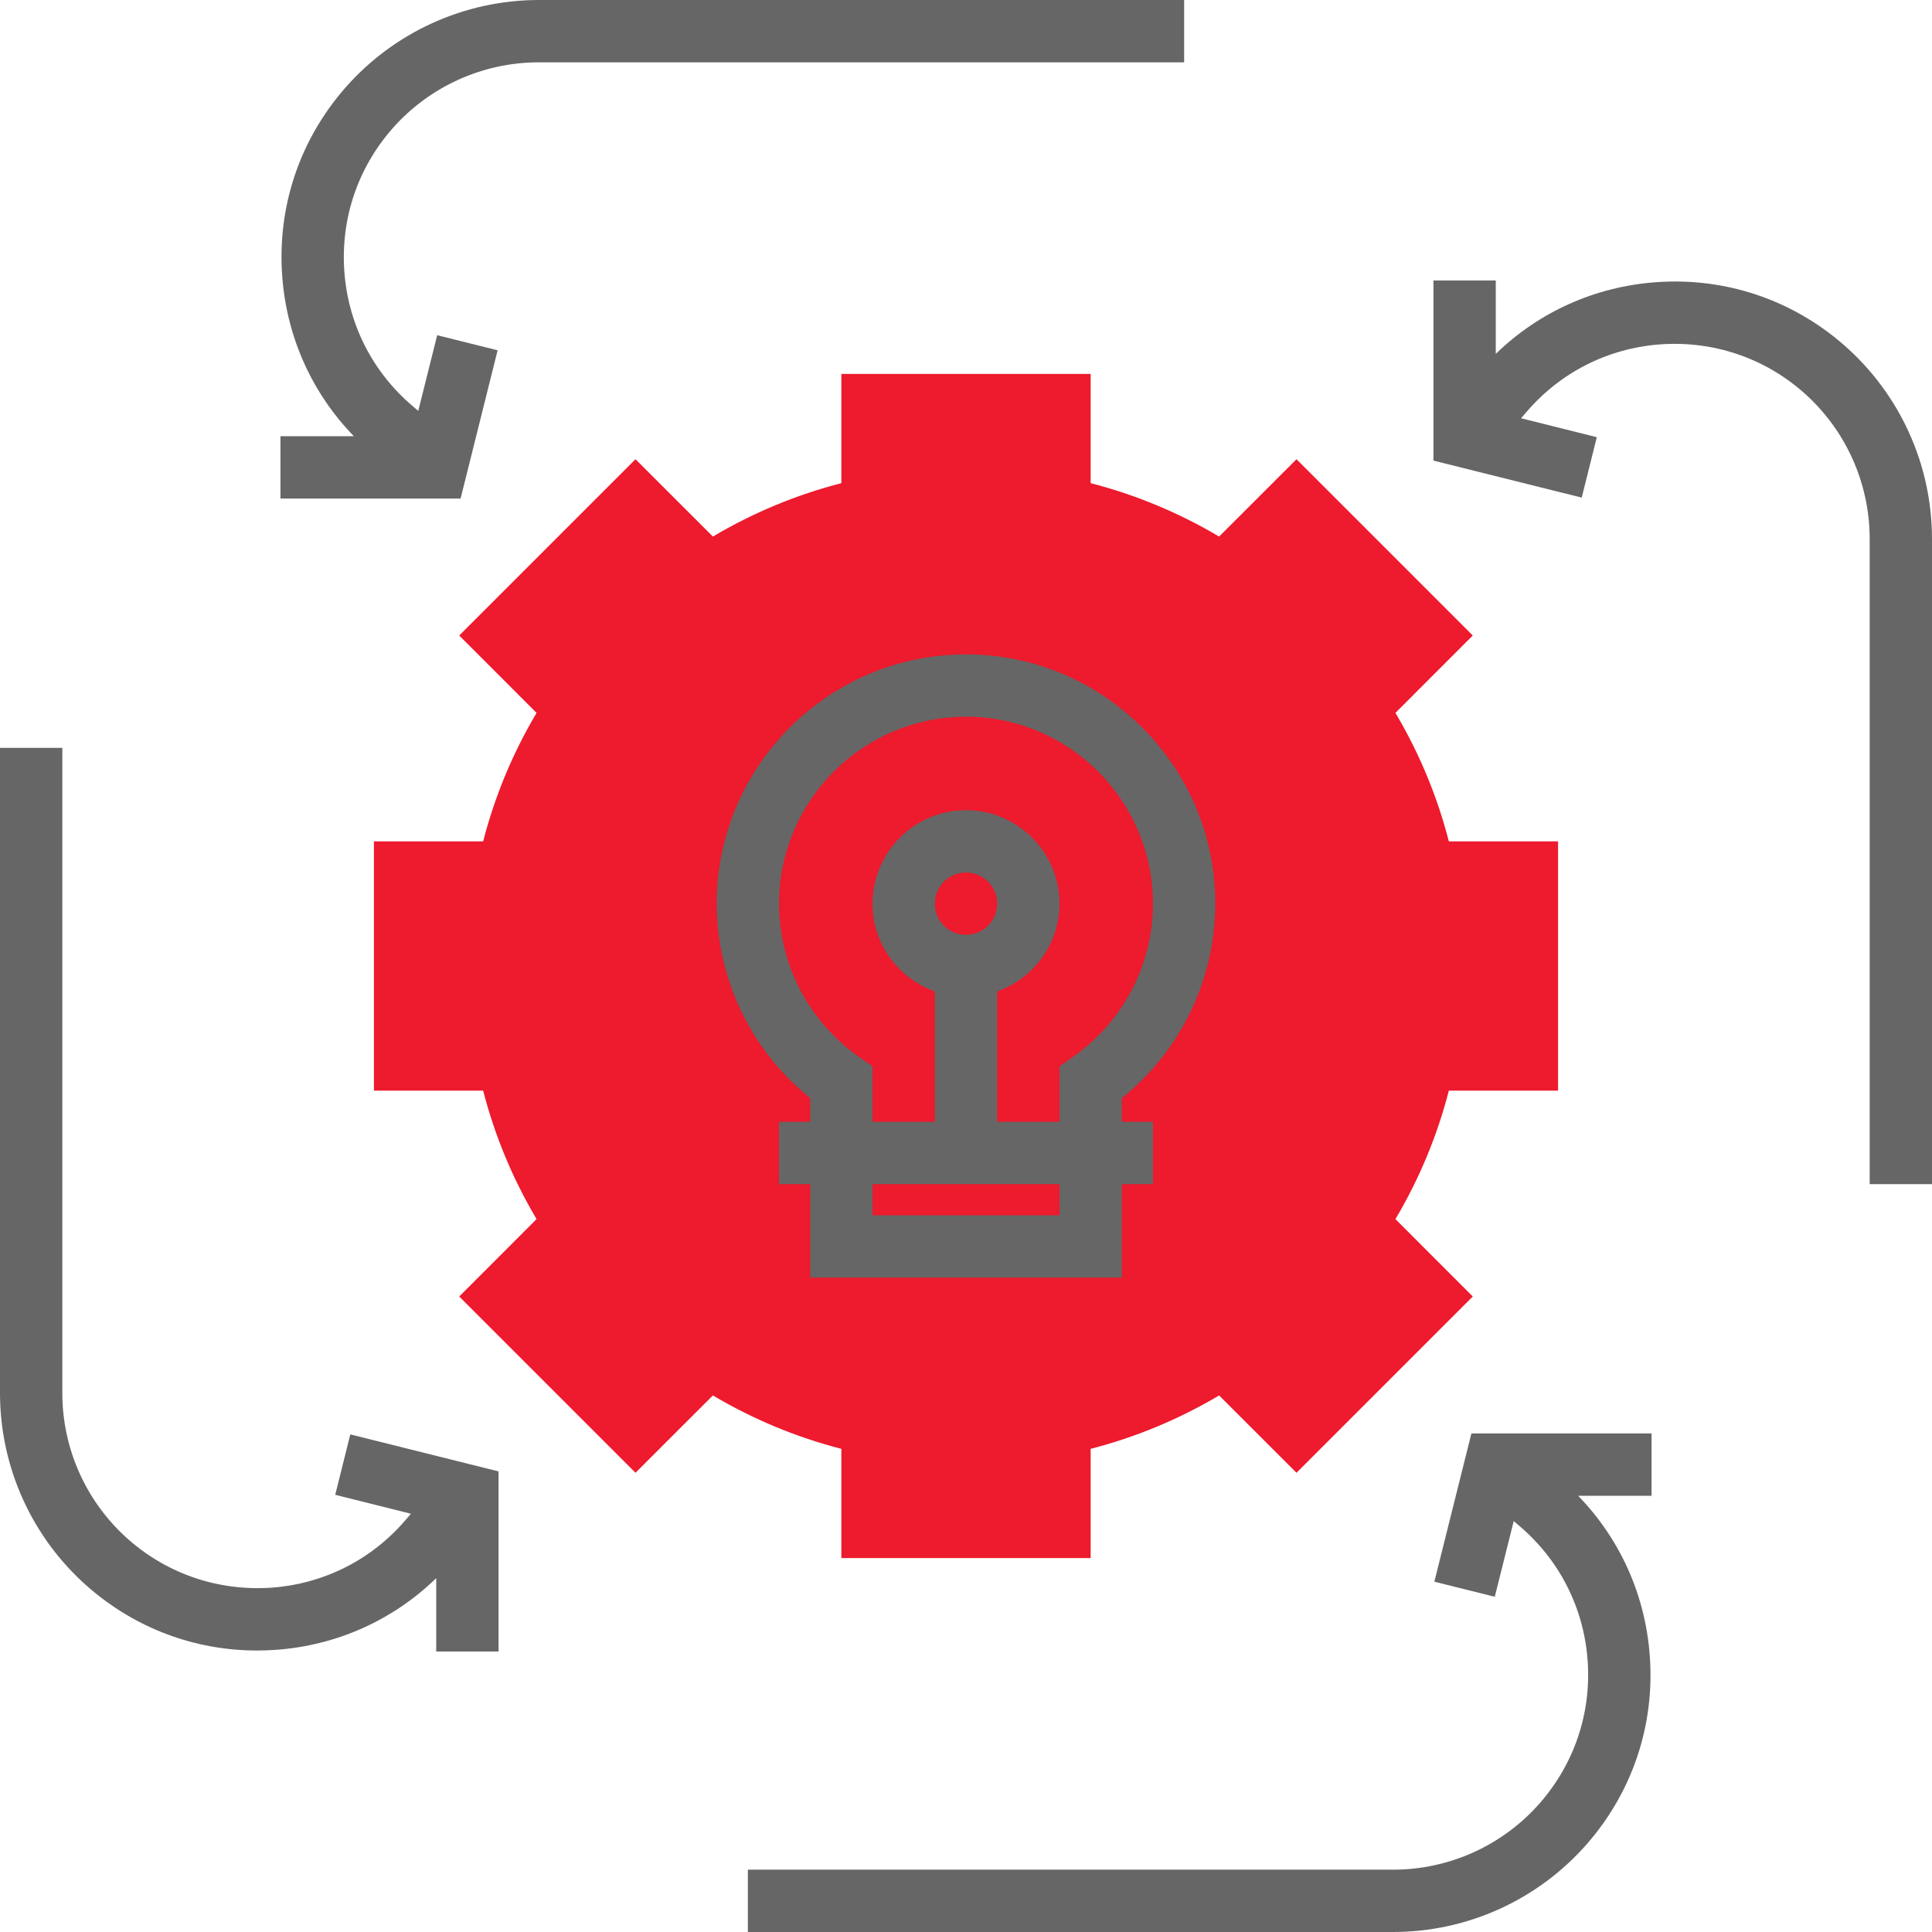
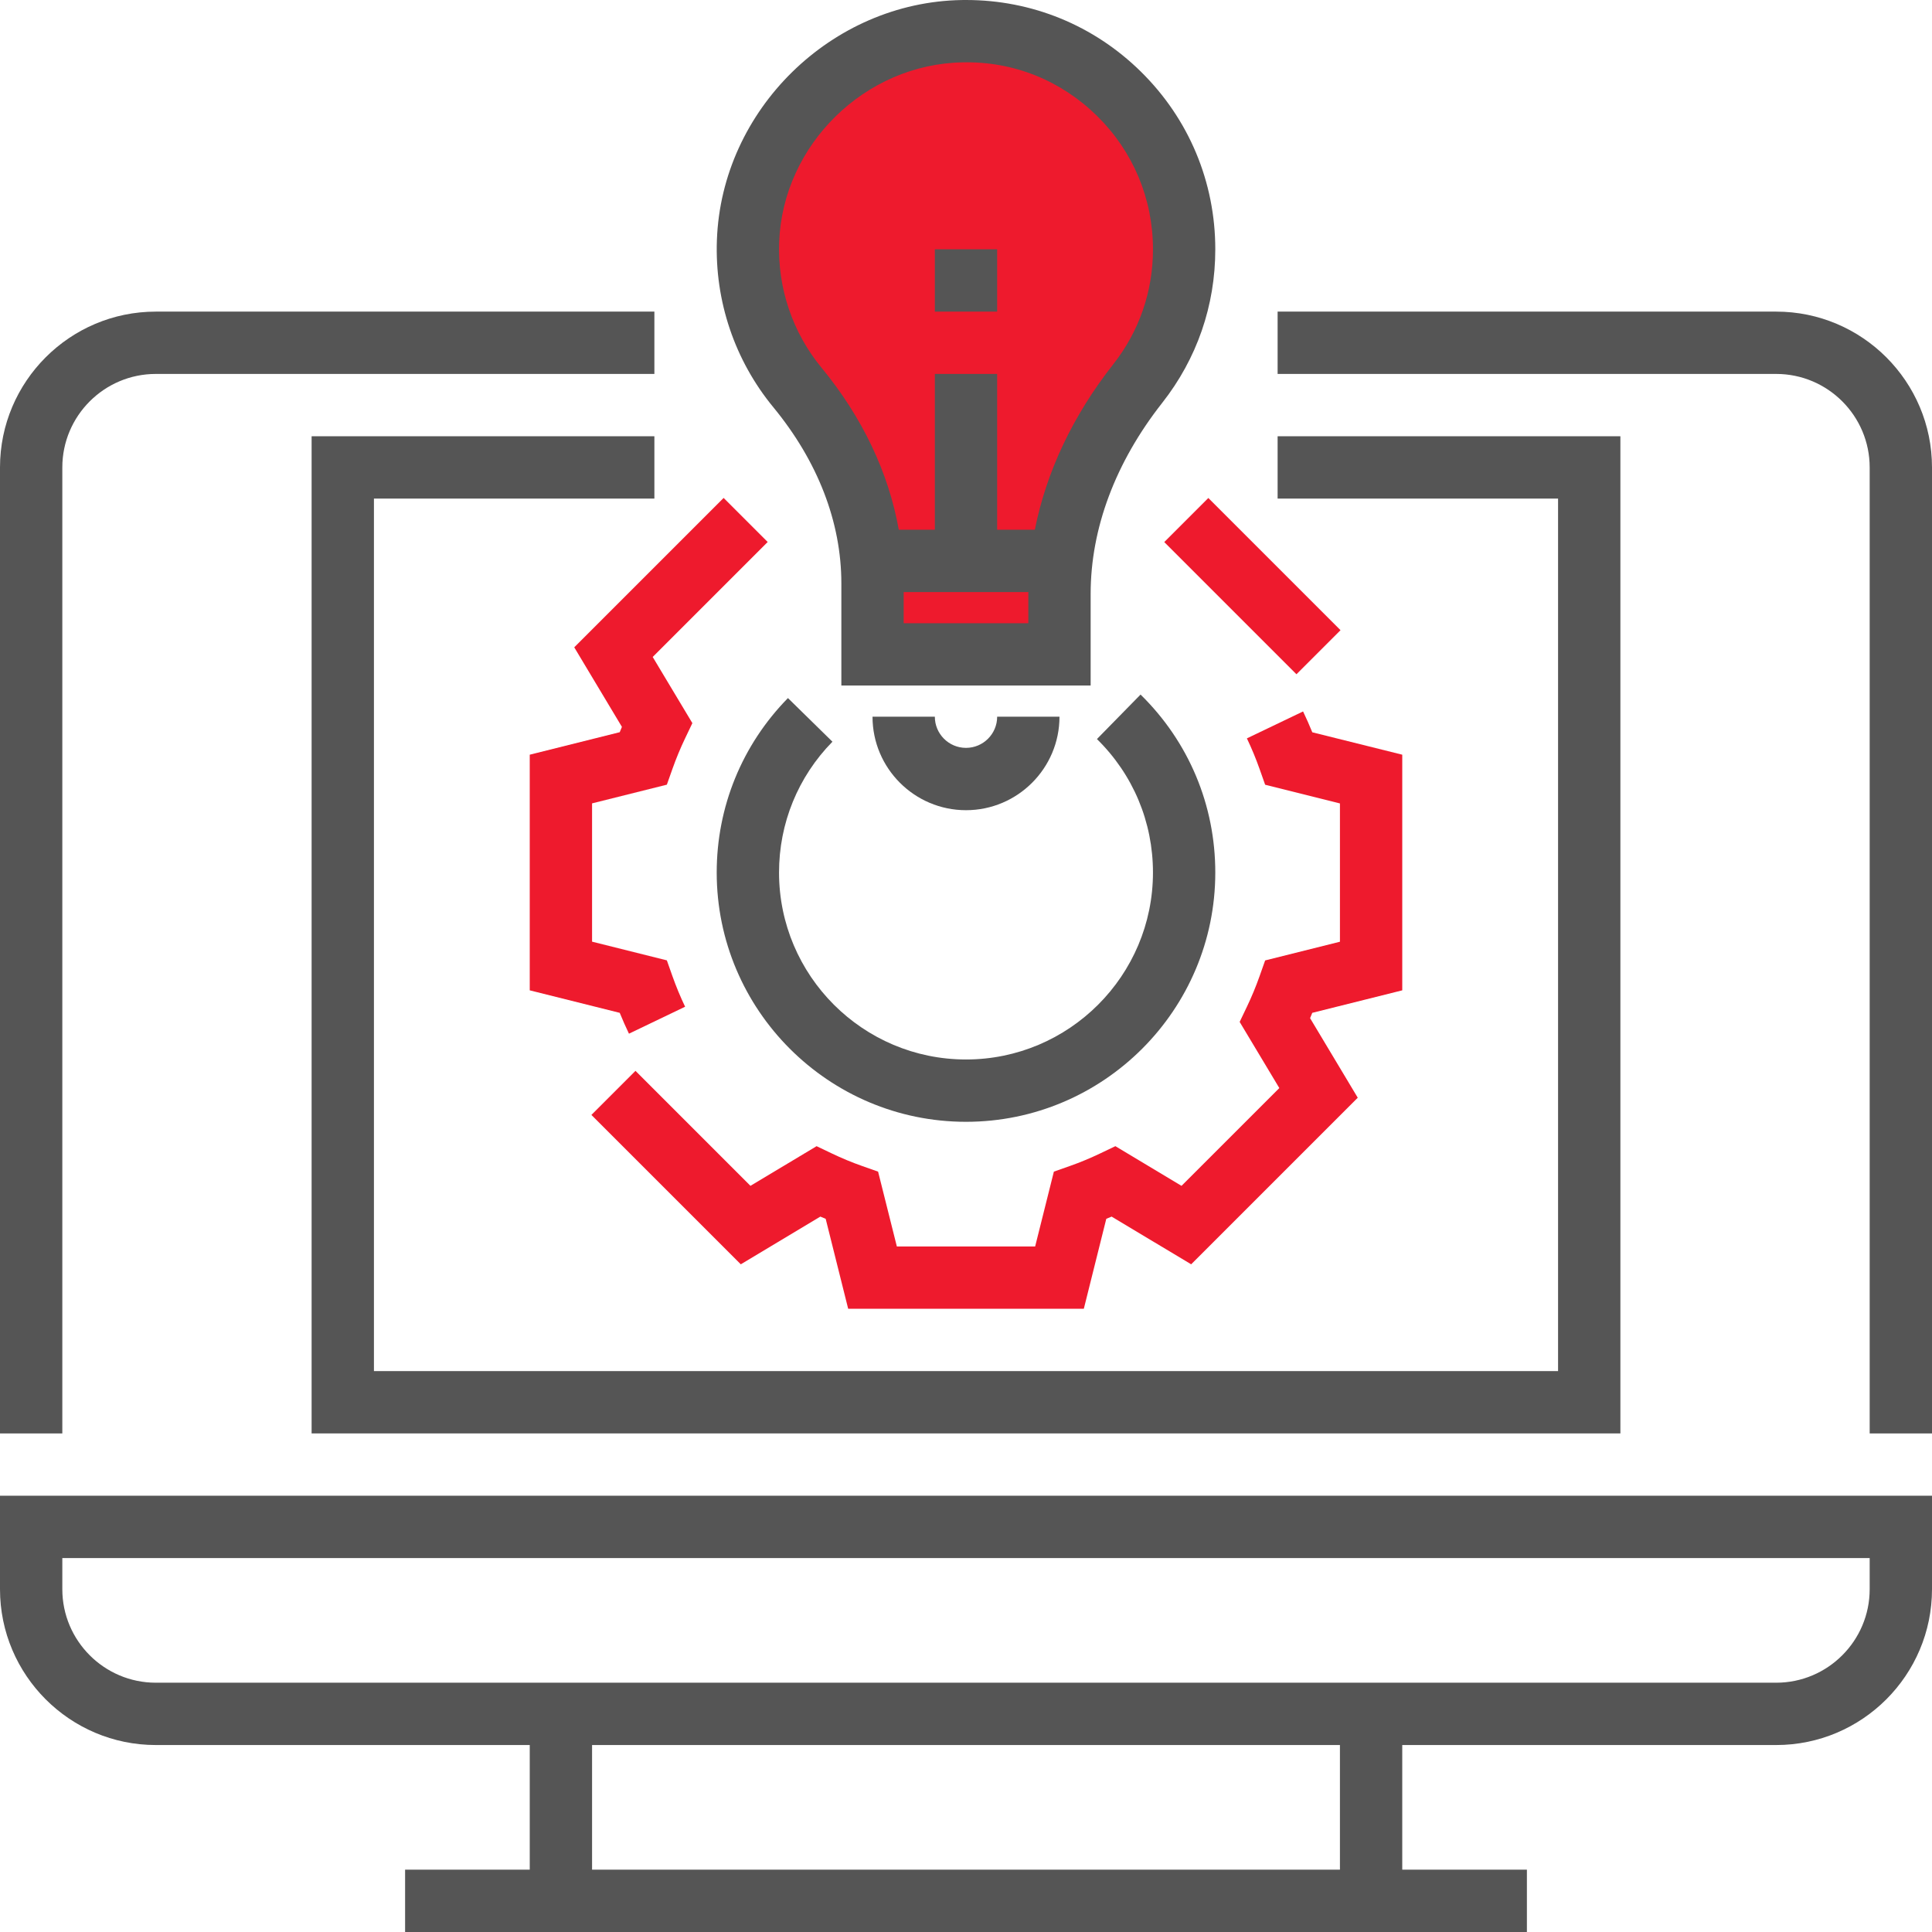
- <svg xmlns="http://www.w3.org/2000/svg" version="1.1" id="Layer_1" x="0px" y="0px" viewBox="0 0 496 496" style="enable-background:new 0 0 496 496;" xml:space="preserve" width="512px" height="512px" class="">
+ <svg xmlns="http://www.w3.org/2000/svg" version="1.1" id="Capa_1" x="0px" y="0px" viewBox="0 0 496 496" style="enable-background:new 0 0 496 496;" xml:space="preserve" width="512px" height="512px" class="">
  <g>
-     <path style="fill:#EE1A2D" d="M280,400h-64v-28.04c-11.56-2.976-22.616-7.568-32.984-13.712l-19.864,19.856l-45.256-45.256  l19.856-19.864c-6.144-10.368-10.736-21.424-13.712-32.984H96v-64h28.04c2.976-11.56,7.568-22.616,13.712-32.984l-19.856-19.864  l45.256-45.256l19.864,19.856c10.368-6.144,21.424-10.736,32.984-13.712V96h64v28.04c11.56,2.976,22.616,7.568,32.984,13.712  l19.864-19.856l45.256,45.256l-19.856,19.864c6.144,10.368,10.736,21.424,13.712,32.984H400v64h-28.04  c-2.976,11.56-7.568,22.616-13.712,32.984l19.856,19.864l-45.256,45.256l-19.864-19.856c-10.368,6.144-21.424,10.736-32.984,13.712  L280,400L280,400z" data-original="#F9BA48" class="active-path" data-old_color="#ee1a2d" />
+     <path style="fill:#EE1A2D" d="M304,64c0-31.248-25.584-56.512-56.952-55.992c-29.232,0.488-53.96,24.712-55.016,53.928  c-0.512,14.28,4.328,27.392,12.672,37.528C216.512,113.808,224,131.192,224,149.768V168h48v-15.544  c0-19.816,7.832-38.392,20.08-53.976C299.544,88.992,304,77.024,304,64z" data-original="#FFCB57" class="" data-old_color="#ee1a2d" />
    <g>
-       <path style="fill:#666666" d="M208,281.92V288h-8v16h8v24h80v-24h8v-16h-8v-6.08c15.104-12.128,24-30.48,24-49.92   c0-35.288-28.712-64-64-64s-64,28.712-64,64C184,251.448,192.896,269.8,208,281.92z M272,312h-48v-8h48V312z M240,232   c0-4.416,3.584-8,8-8c4.416,0,8,3.584,8,8s-3.584,8-8,8S240,236.416,240,232z M248,184c26.472,0,48,21.528,48,48   c0,15.64-7.696,30.36-20.576,39.368L272,273.752V288h-16v-33.472c9.288-3.312,16-12.112,16-22.528c0-13.232-10.768-24-24-24   s-24,10.768-24,24c0,10.416,6.712,19.216,16,22.528V288h-16v-14.248l-3.424-2.384C207.696,262.36,200,247.64,200,232   C200,205.528,221.528,184,248,184z" data-original="#666666" class="" />
-       <path style="fill:#666666" d="M304,0H138.36c-19.056,0-37.184,8.224-49.744,22.568C76.912,35.952,71.16,53.088,72.448,70.824   c1.128,15.656,7.608,30.056,18.4,41.168H72v16h46.248l9.504-38.064l-15.512-3.872l-4.864,19.44l-1.616-1.392   C95.536,95.336,89.368,83.112,88.4,69.672c-0.96-13.448,3.392-26.432,12.256-36.576C110.176,22.232,123.912,16,138.36,16H304V0z" data-original="#666666" class="" />
-       <path style="fill:#666666" d="M86.064,383.76l19.44,4.864l-1.392,1.616c-8.768,10.224-20.992,16.392-34.432,17.36   c-13.456,0.92-26.432-3.4-36.576-12.256C22.232,385.824,16,372.088,16,357.64V192H0v165.64c0,19.056,8.224,37.184,22.568,49.744   c12.16,10.632,27.416,16.352,43.408,16.352c1.608,0,3.224-0.064,4.848-0.176c15.656-1.128,30.056-7.608,41.168-18.4V424h16v-46.248   l-38.064-9.504L86.064,383.76z" data-original="#666666" class="" />
-       <path style="fill:#666666" d="M368.24,406.064l15.512,3.872l4.864-19.44l1.616,1.392c10.224,8.768,16.392,20.992,17.36,34.432   c0.96,13.448-3.392,26.432-12.256,36.576C385.824,473.768,372.088,480,357.64,480H192v16h165.64   c19.056,0,37.184-8.224,49.744-22.568c11.704-13.384,17.456-30.52,16.168-48.256c-1.128-15.656-7.608-30.056-18.4-41.168H424v-16   h-46.248L368.24,406.064z" data-original="#666666" class="" />
-       <path style="fill:#666666" d="M473.432,88.616c-13.384-11.704-30.488-17.448-48.256-16.168   c-15.656,1.128-30.056,7.608-41.168,18.4V72h-16v46.248l38.064,9.504l3.872-15.512l-19.44-4.864l1.392-1.616   c8.768-10.224,20.992-16.392,34.432-17.36c13.416-0.936,26.432,3.392,36.576,12.256C473.768,110.176,480,123.912,480,138.36V304h16   V138.36C496,119.304,487.776,101.168,473.432,88.616z" data-original="#666666" class="" />
+       <path style="fill:#555555" d="M0,408c0,22.056,17.944,40,40,40h96v32h-32v16h288v-16h-32v-32h96c22.056,0,40-17.944,40-40v-24H0   V408z M344,480H152v-32h192V480z M16,400h464v8c0,13.232-10.768,24-24,24H40c-13.232,0-24-10.768-24-24V400z" data-original="#3F3A34" class="active-path" data-old_color="#3F3A34" />
+       <path style="fill:#555555" d="M16,120c0-13.232,10.768-24,24-24h128V80H40C17.944,80,0,97.944,0,120v248h16V120z" data-original="#3F3A34" class="active-path" data-old_color="#3F3A34" />
+       <path style="fill:#555555" d="M456,80H328v16h128c13.232,0,24,10.768,24,24v248h16V120C496,97.944,478.056,80,456,80z" data-original="#3F3A34" class="active-path" data-old_color="#3F3A34" />
+       <polygon style="fill:#555555" points="400,352 96,352 96,128 168,128 168,112 80,112 80,368 416,368 416,112 328,112 328,128    400,128  " data-original="#3F3A34" class="active-path" data-old_color="#3F3A34" />
+       <path style="fill:#555555" d="M216,149.768V176h64v-23.536c0-16.8,6.352-33.752,18.368-49.032C307.288,92.088,312,78.456,312,64   c0-17.296-6.792-33.504-19.128-45.632C280.808,6.496,264.912,0,248.008,0c-0.36,0-0.728,0-1.096,0.008   c-33.472,0.552-61.672,28.208-62.864,61.64c-0.568,15.632,4.576,30.864,14.488,42.904C209.96,118.432,216,134.064,216,149.768z    M264,160h-32v-8h32.024c0,0.152-0.024,0.304-0.024,0.464V160z M247.176,16.008c13.072-0.28,25.232,4.672,34.48,13.768   C290.904,38.872,296,51.024,296,64c0,10.832-3.528,21.048-10.208,29.536c-10.416,13.24-17.192,27.68-20.12,42.464H256V96h-16v40   h-9.256c-2.608-14.64-9.32-28.824-19.856-41.624c-7.424-9.016-11.28-20.432-10.856-32.16   C200.928,37.16,222.08,16.424,247.176,16.008z" data-original="#3F3A34" class="active-path" data-old_color="#3F3A34" />
+       <path style="fill:#555555" d="M248,192c-4.416,0-8-3.592-8-8h-16c0,13.232,10.768,24,24,24s24-10.768,24-24h-16   C256,188.408,252.416,192,248,192z" data-original="#3F3A34" class="active-path" data-old_color="#3F3A34" />
+       <rect x="240" y="64" style="fill:#555555" width="16" height="16" data-original="#3F3A34" class="active-path" data-old_color="#3F3A34" />
+       <path style="fill:#555555" d="M248,288c35.288,0,64-28.712,64-64c0-17.328-6.816-33.56-19.184-45.688l-11.2,11.424   C290.888,198.832,296,211,296,224c0,26.472-21.528,48-48,48s-48-21.528-48-48c0-12.64,4.864-24.568,13.712-33.584l-11.424-11.2   C190.496,191.24,184,207.152,184,224C184,259.288,212.712,288,248,288z" data-original="#3F3A34" class="active-path" data-old_color="#3F3A34" />
+     </g>
+     <g>
+       <path style="fill:#EE1A2D" d="M278.248,336h-60.496l-5.776-23.096c-0.456-0.184-0.912-0.376-1.368-0.568l-20.424,12.248   l-38.352-38.352l11.312-11.312l29.52,29.52l16.976-10.184l3.872,1.848c2.56,1.224,5.168,2.312,7.856,3.256l4.064,1.432L230.248,320   h35.504l4.808-19.208l4.064-1.432c2.688-0.944,5.296-2.032,7.856-3.256l3.872-1.848l16.976,10.184l25.112-25.104l-10.184-16.984   l1.856-3.88c1.216-2.544,2.304-5.168,3.256-7.856l1.432-4.048l19.2-4.8v-35.504l-19.2-4.8l-1.432-4.048   c-0.952-2.688-2.04-5.312-3.256-7.856l14.424-6.912c0.84,1.752,1.632,3.544,2.368,5.352L360,193.752v60.496l-23.104,5.776   c-0.184,0.464-0.376,0.912-0.56,1.368l12.24,20.424l-42.768,42.768l-20.424-12.248c-0.456,0.192-0.912,0.384-1.368,0.568   L278.248,336z" data-original="#E56565" class="" data-old_color="#ee1a2d" />
+       <path style="fill:#EE1A2D" d="M161.472,265.376c-0.84-1.752-1.632-3.544-2.368-5.352L136,254.248v-60.496l23.104-5.776   c0.184-0.464,0.376-0.912,0.56-1.368l-12.24-20.424l38.352-38.352l11.312,11.312l-29.52,29.52l10.184,16.984l-1.856,3.88   c-1.216,2.544-2.304,5.168-3.256,7.856l-1.44,4.064l-19.2,4.8v35.504l19.2,4.8l1.432,4.048c0.952,2.688,2.04,5.312,3.256,7.856   L161.472,265.376z" data-original="#E56565" class="" data-old_color="#ee1a2d" />
+       <rect x="313.523" y="126.48" transform="matrix(-0.7071 0.7071 -0.7071 -0.7071 655.2758 29.5269)" style="fill:#EE1A2D" width="16" height="47.992" data-original="#E56565" class="" data-old_color="#ee1a2d" />
    </g>
  </g>
</svg>
